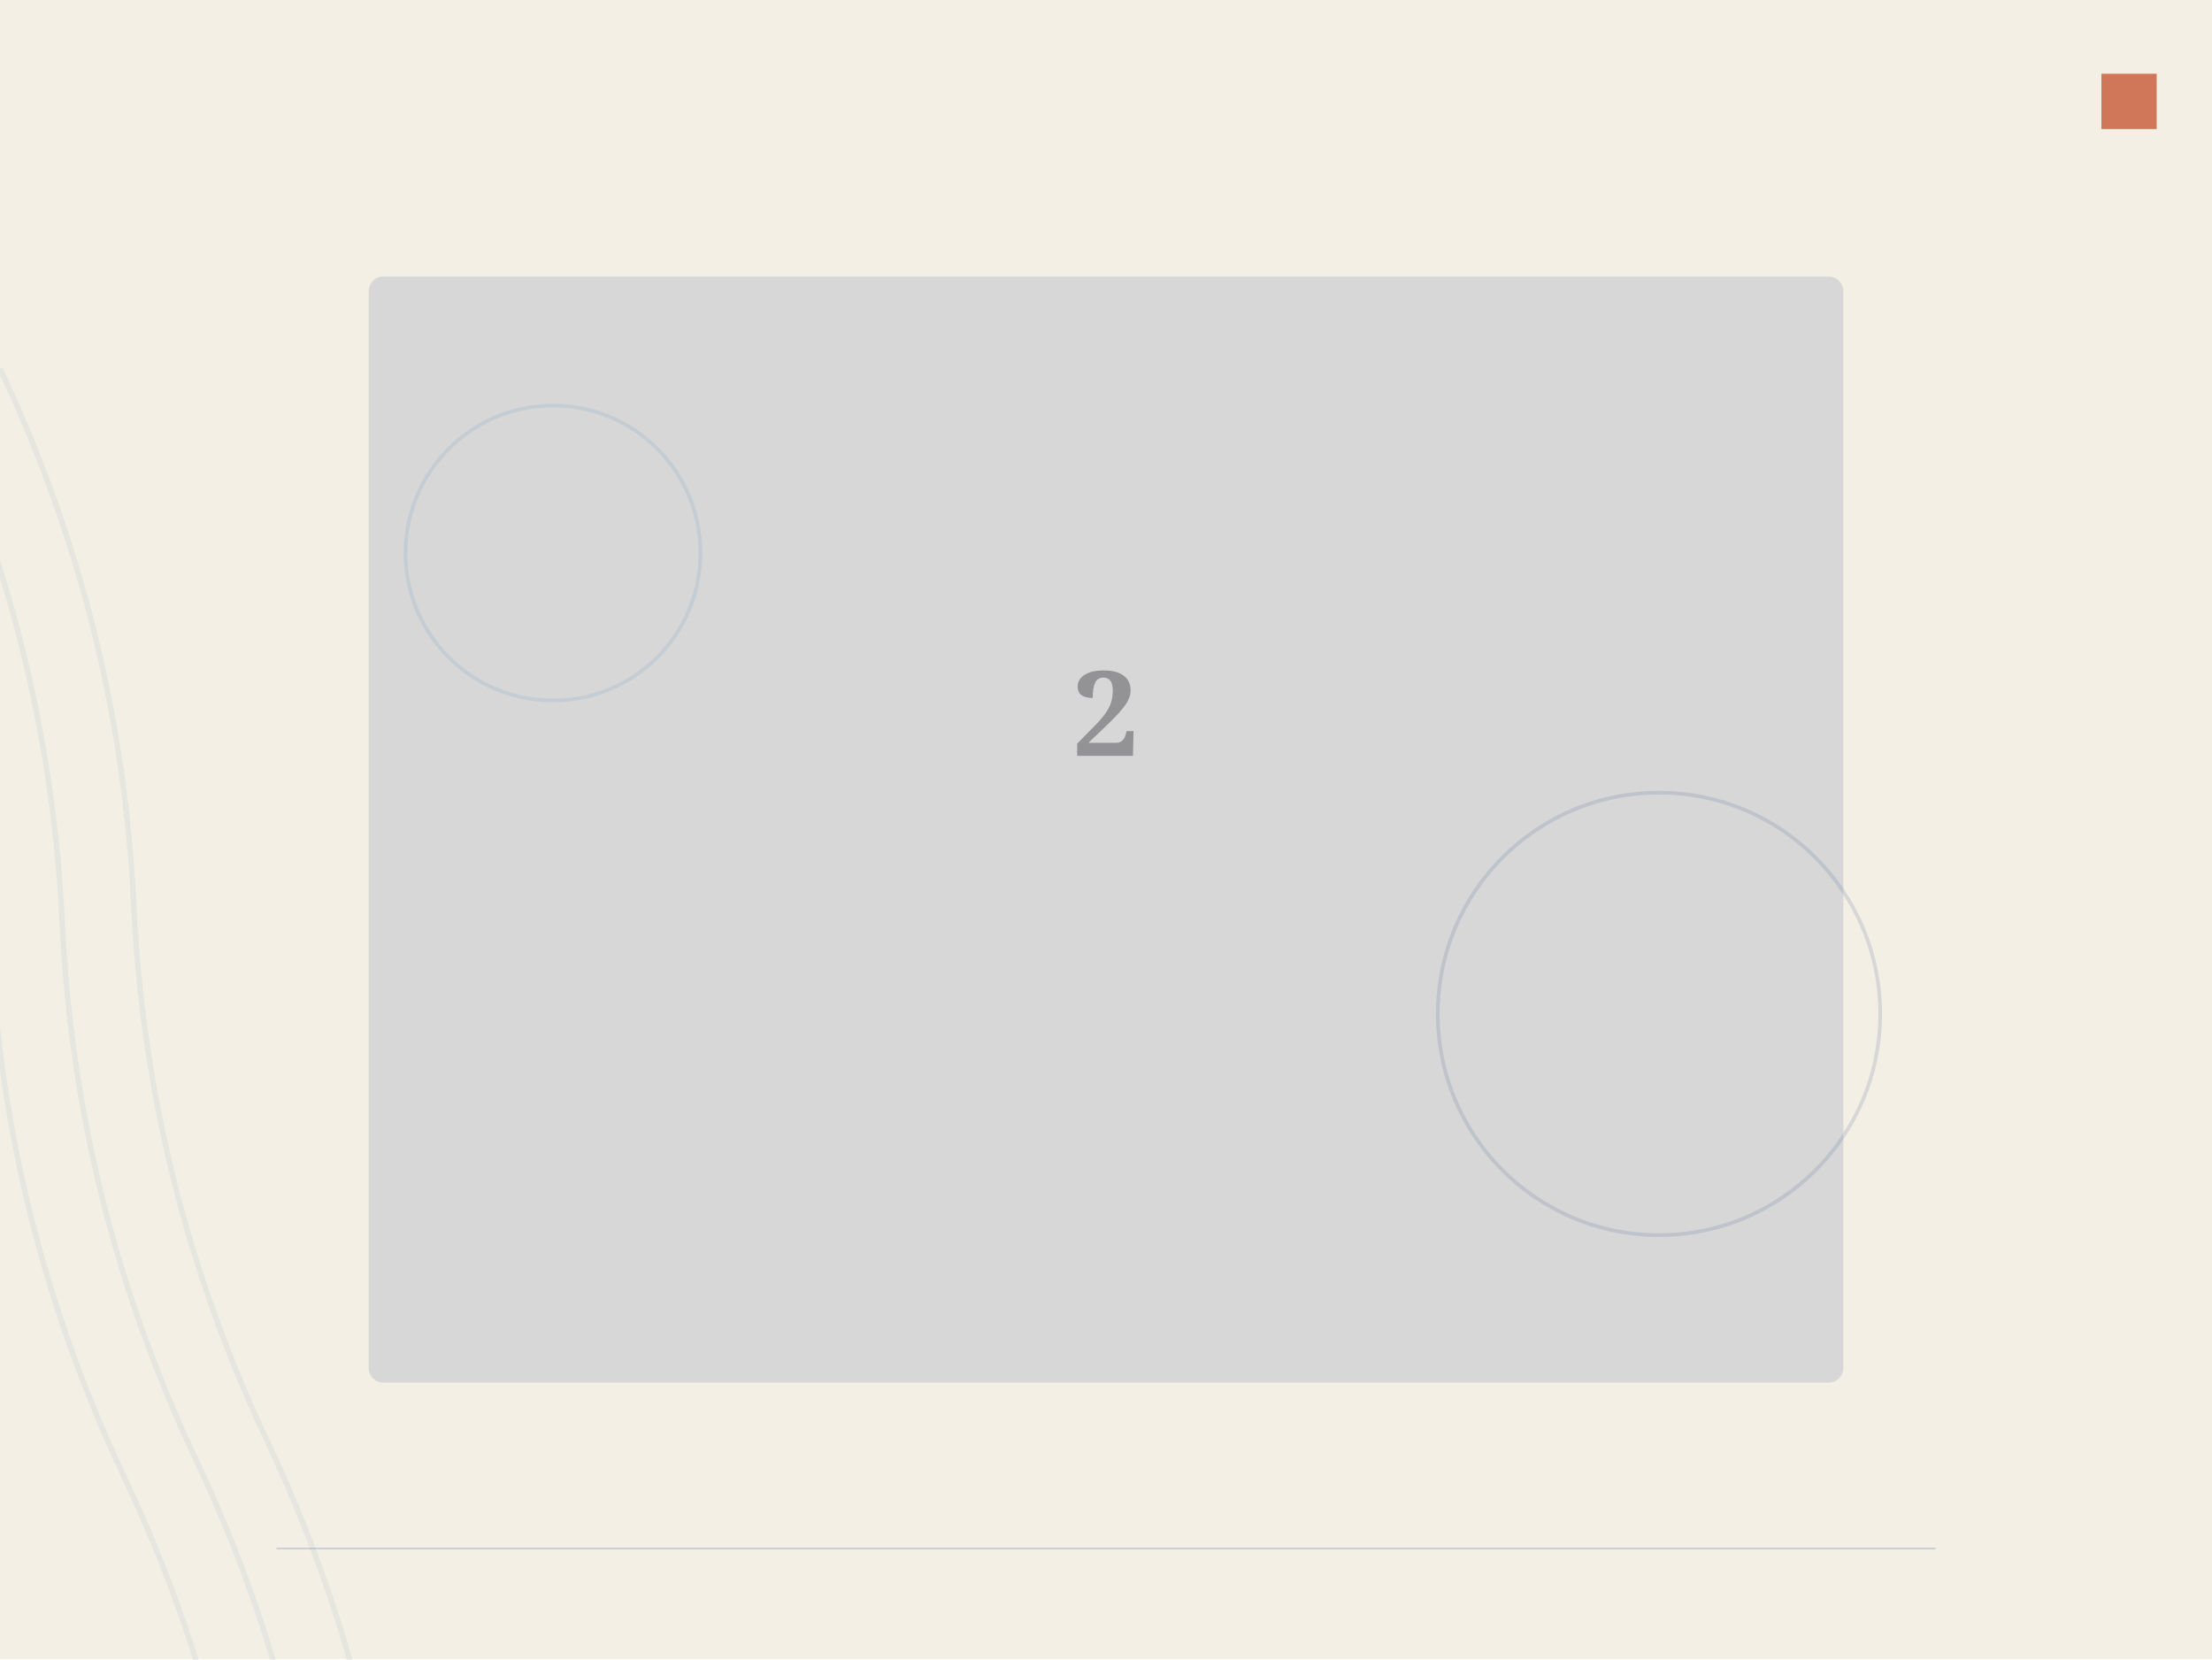
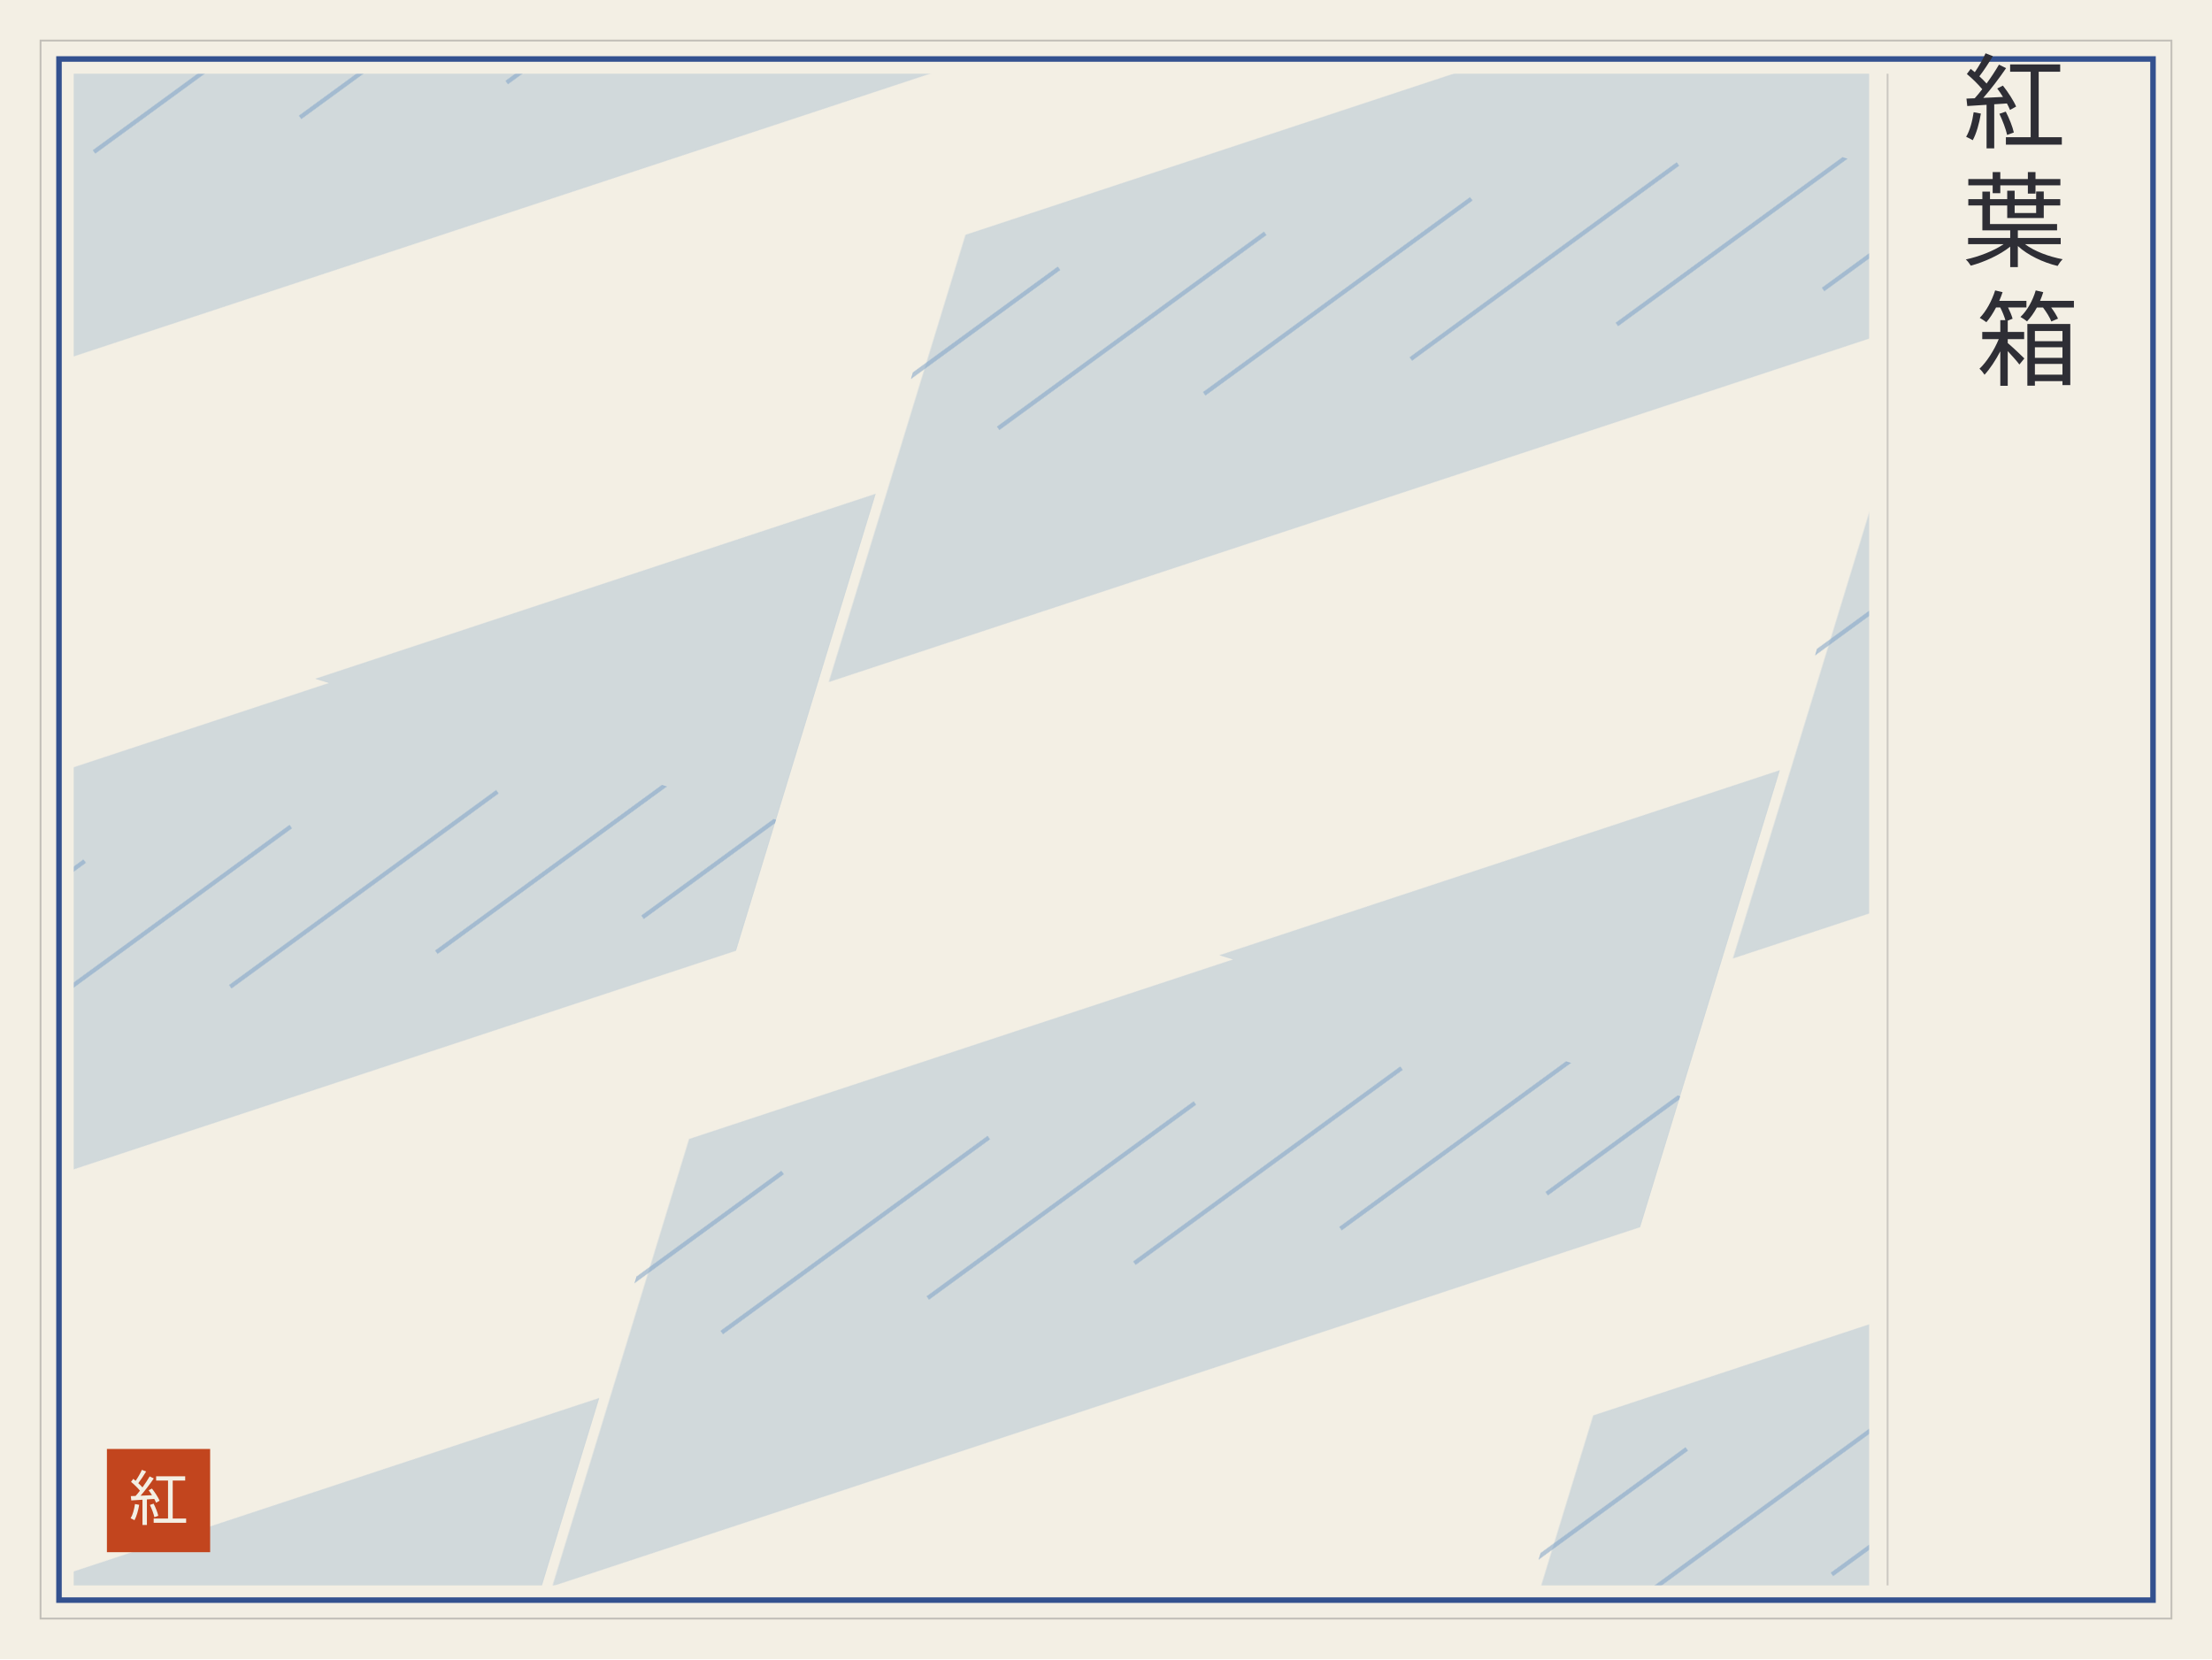
<svg xmlns="http://www.w3.org/2000/svg" width="1200" height="900" viewBox="0 0 1200 900">
  <rect width="1200" height="900" fill="#F3EFE4" />
-   <g transform="translate(0, 200) rotate(76)">
-     <g fill="none" stroke="#7FA3C7" stroke-width="3" opacity="0.12">
-       <path d="M 0 0 Q 150 -30 300 0 T 600 0 T 900 0 T 1200 0" />
-       <path d="M 0 40 Q 150 10 300 40 T 600 40 T 900 40 T 1200 40" />
-       <path d="M 0 80 Q 150 50 300 80 T 600 80 T 900 80 T 1200 80" />
+   <rect x="22" y="22" width="1156" height="856" fill="none" stroke="#2E2E35" stroke-width="1" opacity="0.25" />
+   <rect x="32" y="32" width="1136" height="836" fill="none" stroke="#33518F" stroke-width="3" />
+   <clipPath id="plate-maple-leaf-box-2">
+     <rect x="40.0" y="40.0" width="974.0" height="820.0" />
+   </clipPath>
+   <pattern id="pat-plate-maple-leaf-box-2" x="40.0" y="40.0" width="512.9" height="512.9" patternUnits="userSpaceOnUse" patternTransform="rotate(107 527.0 450.0)">
+     <g transform="scale(2.3)">
+       <polygon points="-78.0,0 32.3,0 188.3,220.6 78.0,220.6" fill="#7FA3C7" opacity="0.3" />
+       <polygon points="142.6,0 252.9,0 408.9,220.6 298.6,220.6" fill="#7FA3C7" opacity="0.3" />
+       <line x1="-31.2" y1="-23.4" x2="31.2" y2="23.4" stroke="#7FA3C7" stroke-width="1" opacity="0.55" />
+       <line x1="-9.1" y1="20.7" x2="53.3" y2="67.5" stroke="#7FA3C7" stroke-width="1" opacity="0.55" />
+       <line x1="12.9" y1="64.8" x2="75.3" y2="111.6" stroke="#7FA3C7" stroke-width="1" opacity="0.55" />
+       <line x1="35.0" y1="109.0" x2="97.4" y2="155.8" stroke="#7FA3C7" stroke-width="1" opacity="0.55" />
+       <line x1="57.0" y1="153.1" x2="119.4" y2="199.9" stroke="#7FA3C7" stroke-width="1" opacity="0.55" />
+       <line x1="79.1" y1="197.2" x2="141.5" y2="244.0" stroke="#7FA3C7" stroke-width="1" opacity="0.55" />
    </g>
+   </pattern>
+   <g clip-path="url(#plate-maple-leaf-box-2)">
+     <rect x="40.0" y="40.0" width="974.0" height="820.0" fill="#F3EFE4" />
+     <rect x="40.0" y="40.0" width="974.0" height="820.0" fill="url(#pat-plate-maple-leaf-box-2)" />
  </g>
-   <rect x="200" y="150" width="800" height="600" fill="#33518F" opacity="0.15" rx="8" />
-   <circle cx="300" cy="300" r="80" fill="none" stroke="#7FA3C7" stroke-width="2" opacity="0.2" />
-   <circle cx="900" cy="550" r="120" fill="none" stroke="#33518F" stroke-width="2" opacity="0.15" />
-   <text x="600" y="410" font-size="64" font-family="serif" font-weight="bold" text-anchor="middle" fill="#2E2E35" opacity="0.4">
-     2
+   <line x1="1024.0" y1="40.0" x2="1024.0" y2="860.0" stroke="#2E2E35" stroke-width="1" opacity="0.2" />
+   <text x="1100.0" y="76.0" font-family="'Hiragino Mincho ProN','Yu Mincho','Noto Serif JP',serif" font-size="56.0" text-anchor="middle" fill="#2E2E35">
+     <tspan x="1100.0" dy="0">紅</tspan>
+     <tspan x="1100.0" dy="64.4">葉</tspan>
+     <tspan x="1100.0" dy="64.4">箱</tspan>
  </text>
-   <rect x="1140" y="40" width="30" height="30" fill="#C2451E" opacity="0.7" />
-   <line x1="150" y1="840" x2="1050" y2="840" stroke="#33518F" stroke-width="1" opacity="0.2" />
+   <g transform="translate(58.0, 786.0)">
+     <rect width="56" height="56" fill="#C2451E" />
+     <text x="28" y="38.64" font-family="serif" font-size="32.48" text-anchor="middle" fill="#F3EFE4">紅</text>
+   </g>
</svg>
